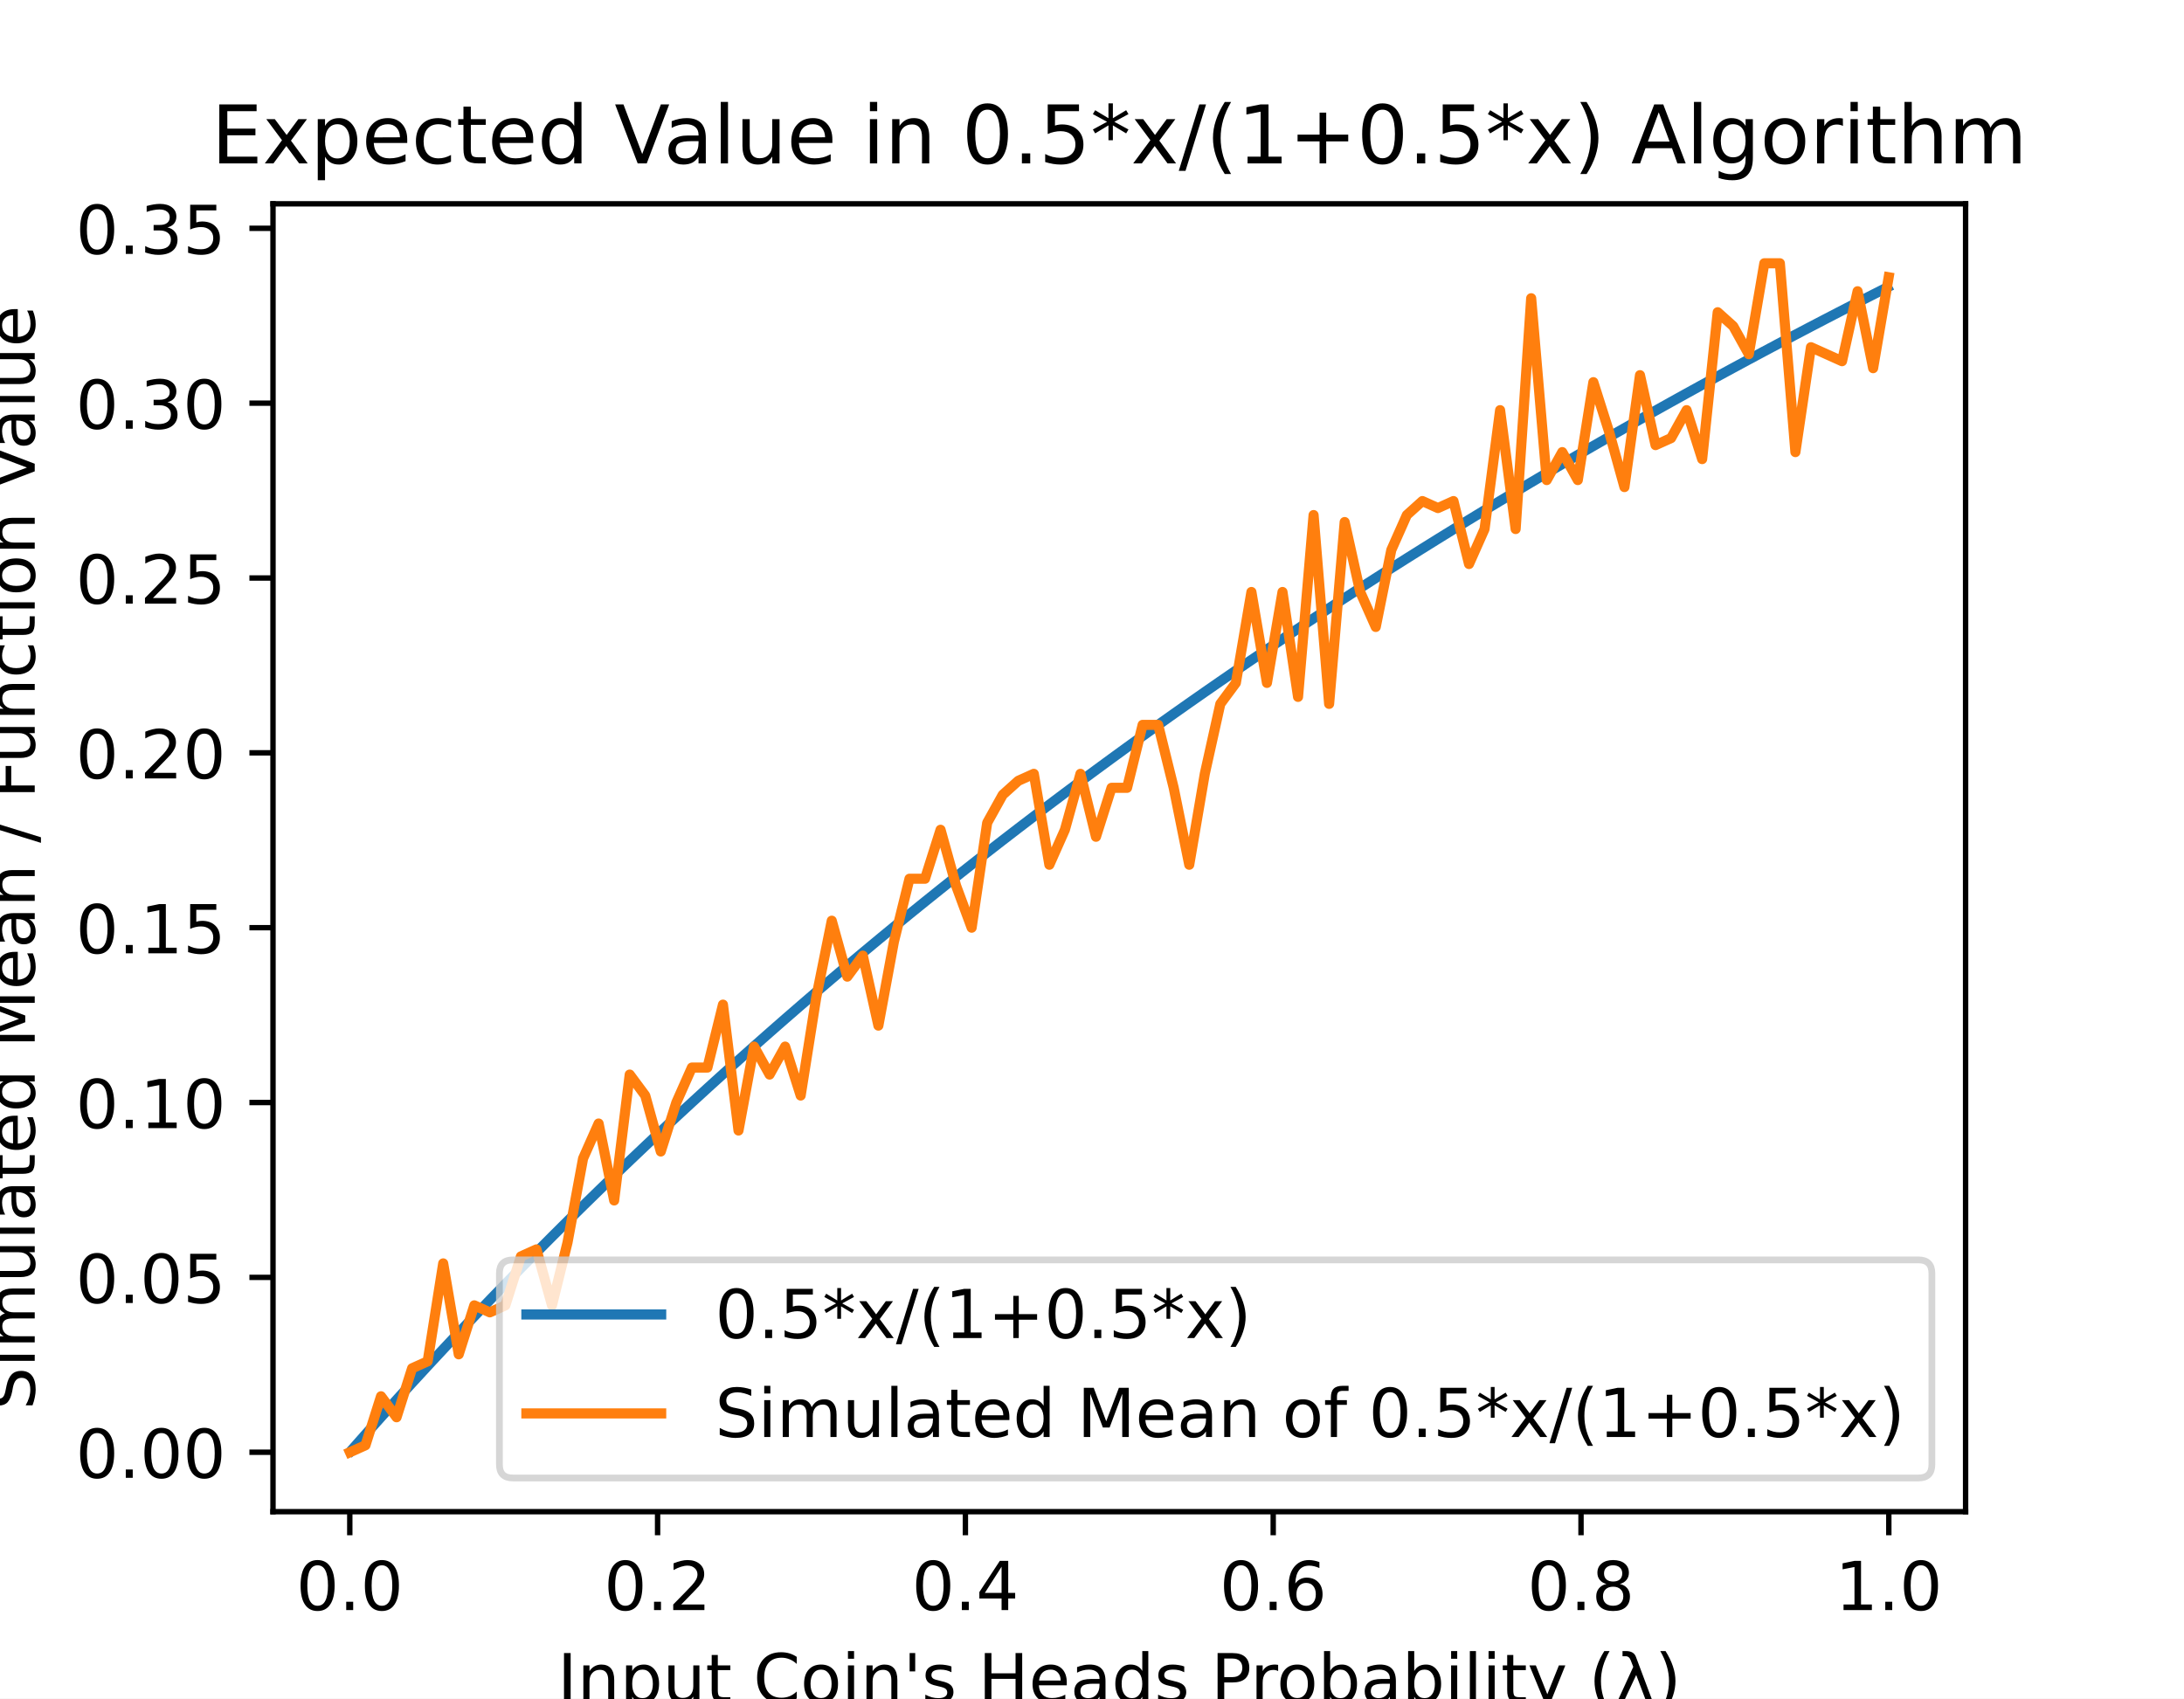
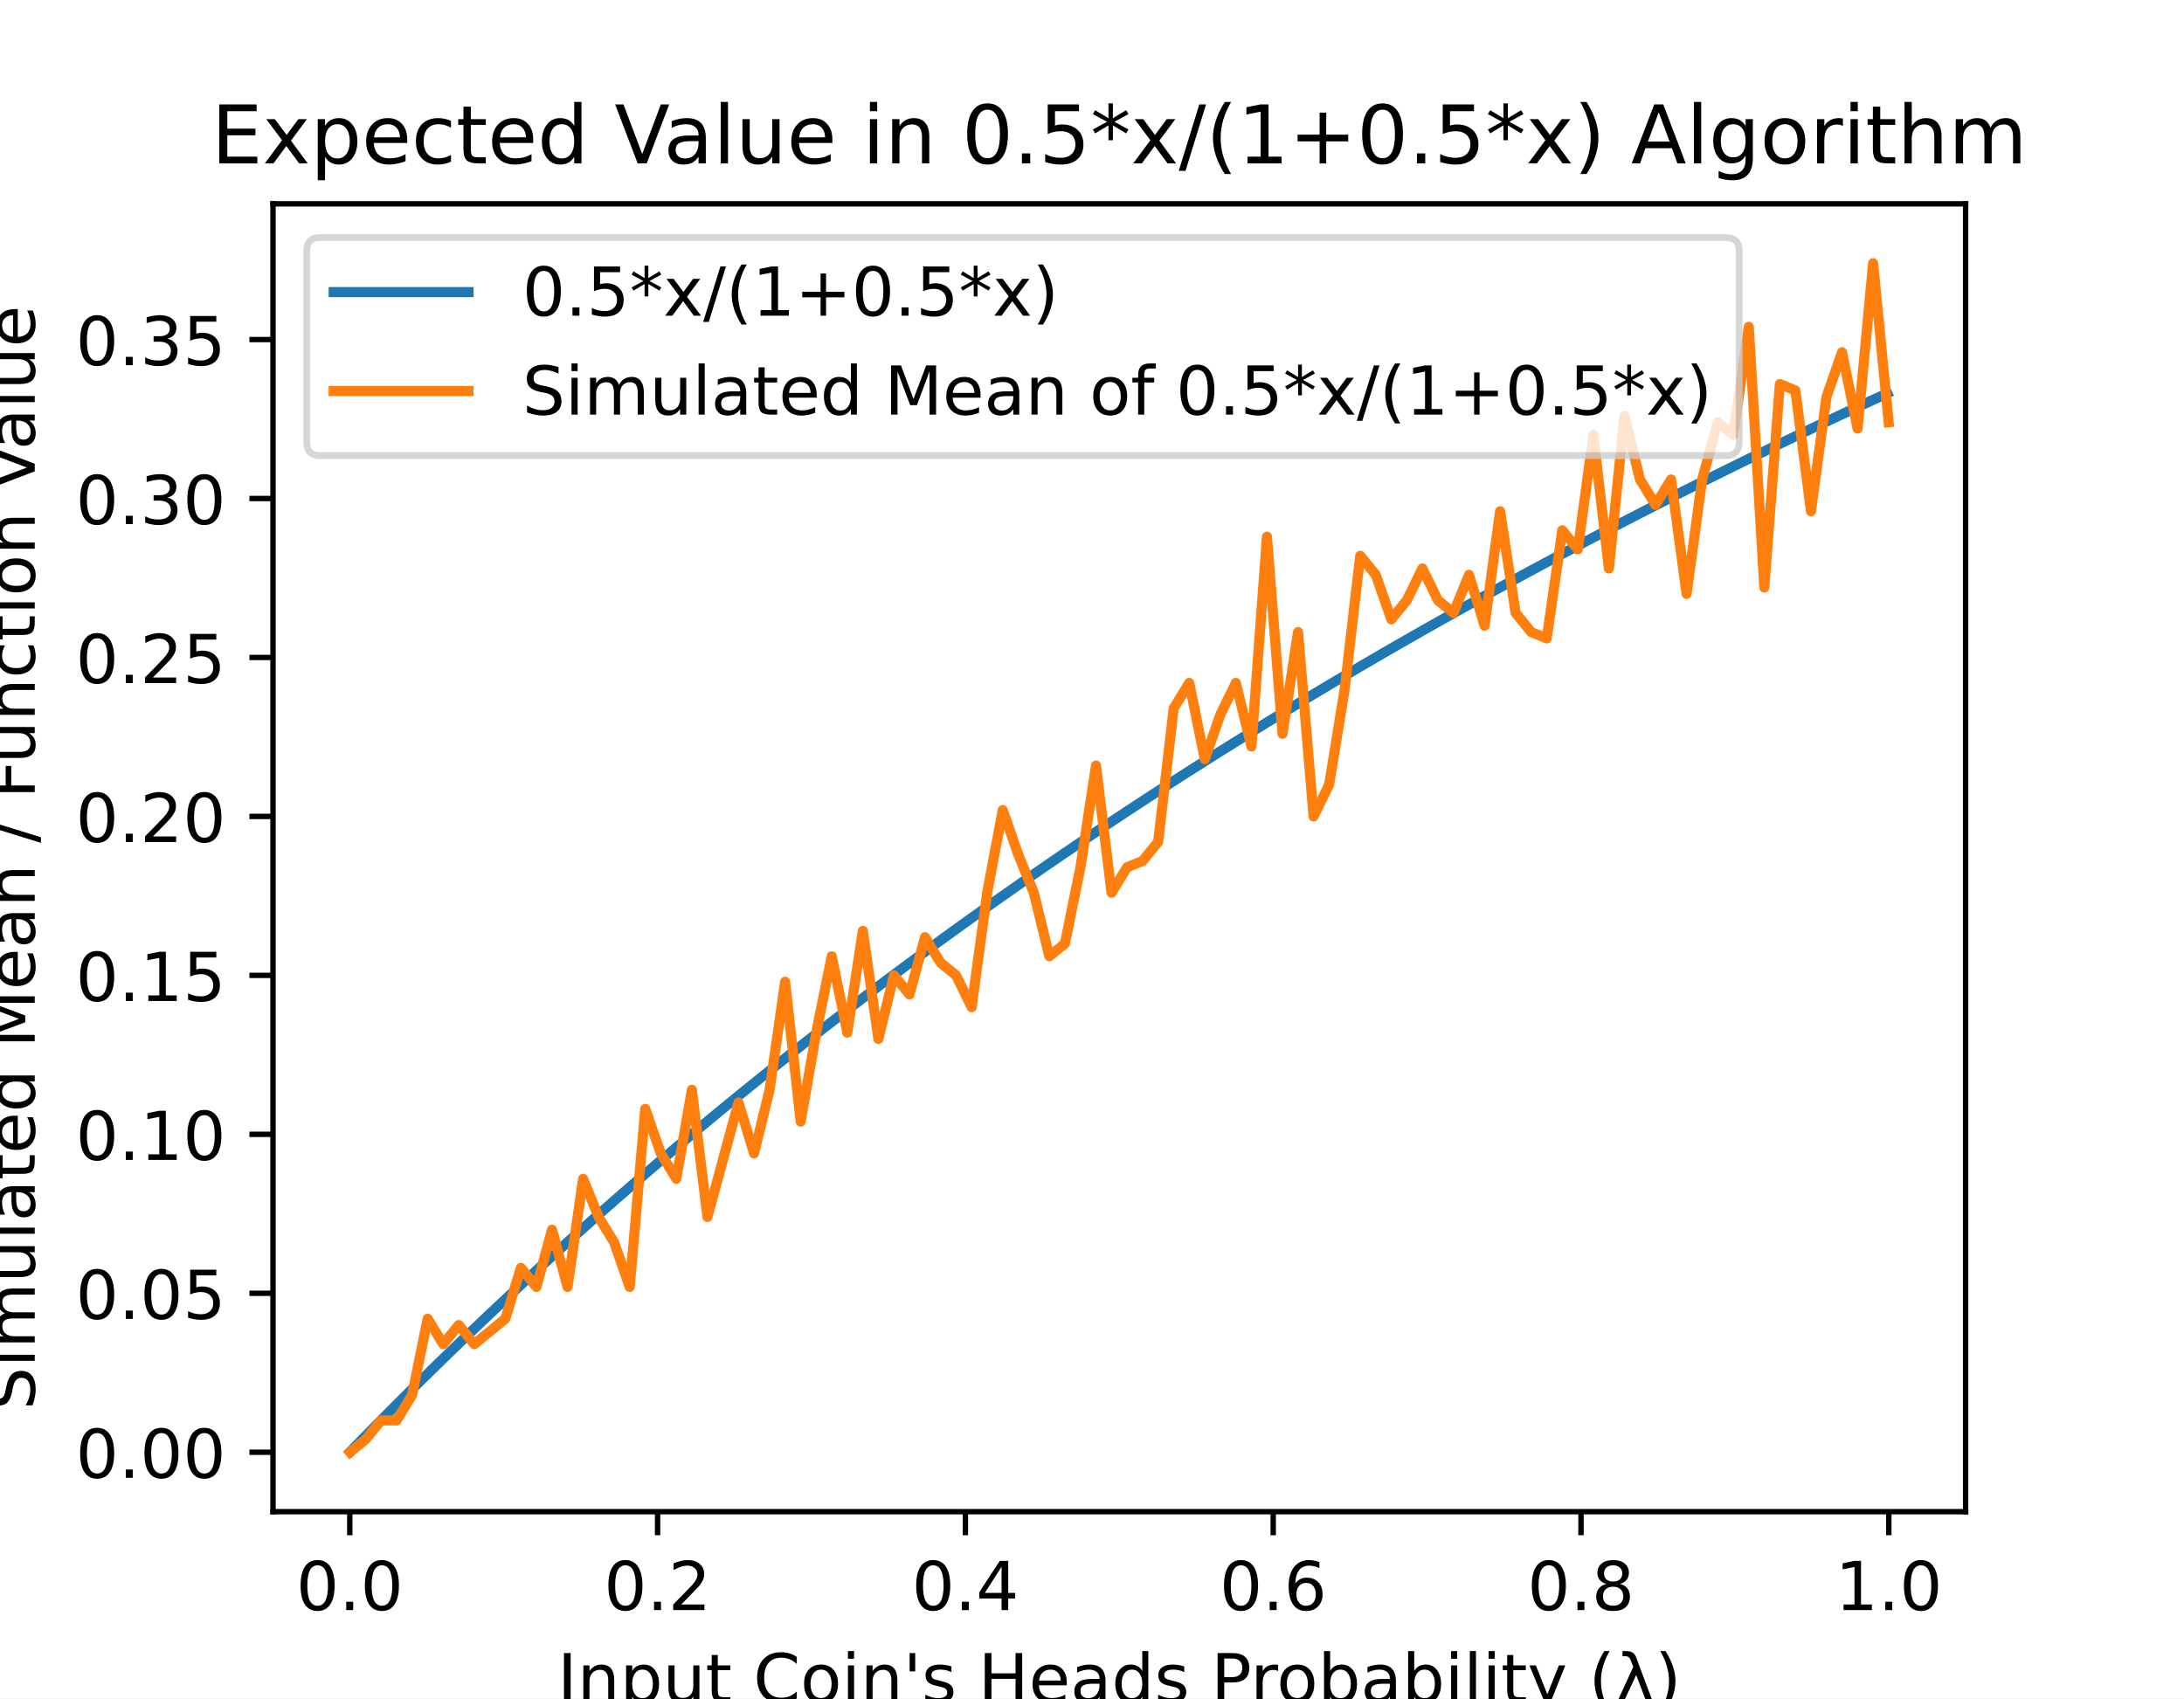
<svg xmlns="http://www.w3.org/2000/svg" xmlns:xlink="http://www.w3.org/1999/xlink" height="252pt" version="1.1" viewBox="0 0 324 252" width="324pt">
  <defs>
    <style type="text/css">
*{stroke-linecap:butt;stroke-linejoin:round;}
  </style>
  </defs>
  <g id="figure_1">
    <g id="patch_1">
      <path d="M 0 252  L 324 252  L 324 0  L 0 0  z " style="fill:#ffffff;" />
    </g>
    <g id="axes_1">
      <g id="patch_2">
        <path d="M 40.5 224.28  L 291.6 224.28  L 291.6 30.24  L 40.5 30.24  z " style="fill:#ffffff;" />
      </g>
      <g id="matplotlib.axis_1">
        <g id="xtick_1">
          <g id="line2d_1">
            <defs>
-               <path d="M 0 0  L 0 3.5  " id="m545fe7e2e3" style="stroke:#000000;stroke-width:0.8;" />
+               <path d="M 0 0  L 0 3.5  " id="mf86865f7fb" style="stroke:#000000;stroke-width:0.8;" />
            </defs>
            <g>
-               <use style="stroke:#000000;stroke-width:0.8;" x="51.891" xlink:href="#m545fe7e2e3" y="224.28" />
+               <use style="stroke:#000000;stroke-width:0.8;" x="51.891" xlink:href="#mf86865f7fb" y="224.28" />
            </g>
          </g>
          <g id="text_1">
            <text style="font-family:DejaVu Sans;font-size:10px;font-style:normal;font-weight:normal;text-anchor:middle;" transform="rotate(-0, 51.89081, 238.8784)" x="51.891" y="238.878">0.0</text>
          </g>
        </g>
        <g id="xtick_2">
          <g id="line2d_2">
            <g>
-               <use style="stroke:#000000;stroke-width:0.8;" x="97.554" xlink:href="#m545fe7e2e3" y="224.28" />
+               <use style="stroke:#000000;stroke-width:0.8;" x="97.554" xlink:href="#mf86865f7fb" y="224.28" />
            </g>
          </g>
          <g id="text_2">
            <text style="font-family:DejaVu Sans;font-size:10px;font-style:normal;font-weight:normal;text-anchor:middle;" transform="rotate(-0, 97.55448, 238.8784)" x="97.554" y="238.878">0.2</text>
          </g>
        </g>
        <g id="xtick_3">
          <g id="line2d_3">
            <g>
-               <use style="stroke:#000000;stroke-width:0.8;" x="143.218" xlink:href="#m545fe7e2e3" y="224.28" />
+               <use style="stroke:#000000;stroke-width:0.8;" x="143.218" xlink:href="#mf86865f7fb" y="224.28" />
            </g>
          </g>
          <g id="text_3">
            <text style="font-family:DejaVu Sans;font-size:10px;font-style:normal;font-weight:normal;text-anchor:middle;" transform="rotate(-0, 143.2182, 238.8784)" x="143.218" y="238.878">0.4</text>
          </g>
        </g>
        <g id="xtick_4">
          <g id="line2d_4">
            <g>
-               <use style="stroke:#000000;stroke-width:0.8;" x="188.882" xlink:href="#m545fe7e2e3" y="224.28" />
+               <use style="stroke:#000000;stroke-width:0.8;" x="188.882" xlink:href="#mf86865f7fb" y="224.28" />
            </g>
          </g>
          <g id="text_4">
            <text style="font-family:DejaVu Sans;font-size:10px;font-style:normal;font-weight:normal;text-anchor:middle;" transform="rotate(-0, 188.8818, 238.8784)" x="188.882" y="238.878">0.6</text>
          </g>
        </g>
        <g id="xtick_5">
          <g id="line2d_5">
            <g>
-               <use style="stroke:#000000;stroke-width:0.8;" x="234.546" xlink:href="#m545fe7e2e3" y="224.28" />
+               <use style="stroke:#000000;stroke-width:0.8;" x="234.546" xlink:href="#mf86865f7fb" y="224.28" />
            </g>
          </g>
          <g id="text_5">
            <text style="font-family:DejaVu Sans;font-size:10px;font-style:normal;font-weight:normal;text-anchor:middle;" transform="rotate(-0, 234.5455, 238.8784)" x="234.546" y="238.878">0.8</text>
          </g>
        </g>
        <g id="xtick_6">
          <g id="line2d_6">
            <g>
-               <use style="stroke:#000000;stroke-width:0.8;" x="280.209" xlink:href="#m545fe7e2e3" y="224.28" />
+               <use style="stroke:#000000;stroke-width:0.8;" x="280.209" xlink:href="#mf86865f7fb" y="224.28" />
            </g>
          </g>
          <g id="text_6">
            <text style="font-family:DejaVu Sans;font-size:10px;font-style:normal;font-weight:normal;text-anchor:middle;" transform="rotate(-0, 280.2092, 238.8784)" x="280.209" y="238.878">1.0</text>
          </g>
        </g>
        <g id="text_7">
          <text style="font-family:DejaVu Sans;font-size:10px;font-style:normal;font-weight:normal;text-anchor:middle;" transform="rotate(-0, 166.05, 252.5566)" x="166.05" y="252.557">Input Coin's Heads Probability (λ)</text>
        </g>
      </g>
      <g id="matplotlib.axis_2">
        <g id="ytick_1">
          <g id="line2d_7">
            <defs>
-               <path d="M 0 0  L -3.5 0  " id="mfa2e0b0c2d" style="stroke:#000000;stroke-width:0.8;" />
+               <path d="M 0 0  L -3.5 0  " id="m9b43ed2ed5" style="stroke:#000000;stroke-width:0.8;" />
            </defs>
            <g>
-               <use style="stroke:#000000;stroke-width:0.8;" x="40.5" xlink:href="#mfa2e0b0c2d" y="215.46" />
+               <use style="stroke:#000000;stroke-width:0.8;" x="40.5" xlink:href="#m9b43ed2ed5" y="215.46" />
            </g>
          </g>
          <g id="text_8">
            <text style="font-family:DejaVu Sans;font-size:10px;font-style:normal;font-weight:normal;text-anchor:end;" transform="rotate(-0, 33.5, 219.2592)" x="33.5" y="219.259">0.00</text>
          </g>
        </g>
        <g id="ytick_2">
          <g id="line2d_8">
            <g>
-               <use style="stroke:#000000;stroke-width:0.8;" x="40.5" xlink:href="#mfa2e0b0c2d" y="189.519" />
+               <use style="stroke:#000000;stroke-width:0.8;" x="40.5" xlink:href="#m9b43ed2ed5" y="191.877" />
            </g>
          </g>
          <g id="text_9">
-             <text style="font-family:DejaVu Sans;font-size:10px;font-style:normal;font-weight:normal;text-anchor:end;" transform="rotate(-0, 33.5, 193.318)" x="33.5" y="193.318">0.05</text>
+             <text style="font-family:DejaVu Sans;font-size:10px;font-style:normal;font-weight:normal;text-anchor:end;" transform="rotate(-0, 33.5, 195.6763)" x="33.5" y="195.676">0.05</text>
          </g>
        </g>
        <g id="ytick_3">
          <g id="line2d_9">
            <g>
-               <use style="stroke:#000000;stroke-width:0.8;" x="40.5" xlink:href="#mfa2e0b0c2d" y="163.578" />
+               <use style="stroke:#000000;stroke-width:0.8;" x="40.5" xlink:href="#m9b43ed2ed5" y="168.294" />
            </g>
          </g>
          <g id="text_10">
-             <text style="font-family:DejaVu Sans;font-size:10px;font-style:normal;font-weight:normal;text-anchor:end;" transform="rotate(-0, 33.5, 167.3769)" x="33.5" y="167.377">0.10</text>
+             <text style="font-family:DejaVu Sans;font-size:10px;font-style:normal;font-weight:normal;text-anchor:end;" transform="rotate(-0, 33.5, 172.0934)" x="33.5" y="172.093">0.10</text>
          </g>
        </g>
        <g id="ytick_4">
          <g id="line2d_10">
            <g>
-               <use style="stroke:#000000;stroke-width:0.8;" x="40.5" xlink:href="#mfa2e0b0c2d" y="137.636" />
+               <use style="stroke:#000000;stroke-width:0.8;" x="40.5" xlink:href="#m9b43ed2ed5" y="144.711" />
            </g>
          </g>
          <g id="text_11">
-             <text style="font-family:DejaVu Sans;font-size:10px;font-style:normal;font-weight:normal;text-anchor:end;" transform="rotate(-0, 33.5, 141.4357)" x="33.5" y="141.436">0.15</text>
+             <text style="font-family:DejaVu Sans;font-size:10px;font-style:normal;font-weight:normal;text-anchor:end;" transform="rotate(-0, 33.5, 148.5106)" x="33.5" y="148.511">0.15</text>
          </g>
        </g>
        <g id="ytick_5">
          <g id="line2d_11">
            <g>
-               <use style="stroke:#000000;stroke-width:0.8;" x="40.5" xlink:href="#mfa2e0b0c2d" y="111.695" />
+               <use style="stroke:#000000;stroke-width:0.8;" x="40.5" xlink:href="#m9b43ed2ed5" y="121.128" />
            </g>
          </g>
          <g id="text_12">
-             <text style="font-family:DejaVu Sans;font-size:10px;font-style:normal;font-weight:normal;text-anchor:end;" transform="rotate(-0, 33.5, 115.4945)" x="33.5" y="115.495">0.20</text>
+             <text style="font-family:DejaVu Sans;font-size:10px;font-style:normal;font-weight:normal;text-anchor:end;" transform="rotate(-0, 33.5, 124.9277)" x="33.5" y="124.928">0.20</text>
          </g>
        </g>
        <g id="ytick_6">
          <g id="line2d_12">
            <g>
-               <use style="stroke:#000000;stroke-width:0.8;" x="40.5" xlink:href="#mfa2e0b0c2d" y="85.754" />
+               <use style="stroke:#000000;stroke-width:0.8;" x="40.5" xlink:href="#m9b43ed2ed5" y="97.546" />
            </g>
          </g>
          <g id="text_13">
-             <text style="font-family:DejaVu Sans;font-size:10px;font-style:normal;font-weight:normal;text-anchor:end;" transform="rotate(-0, 33.5, 89.55334)" x="33.5" y="89.553">0.25</text>
+             <text style="font-family:DejaVu Sans;font-size:10px;font-style:normal;font-weight:normal;text-anchor:end;" transform="rotate(-0, 33.5, 101.3448)" x="33.5" y="101.345">0.25</text>
          </g>
        </g>
        <g id="ytick_7">
          <g id="line2d_13">
            <g>
-               <use style="stroke:#000000;stroke-width:0.8;" x="40.5" xlink:href="#mfa2e0b0c2d" y="59.813" />
+               <use style="stroke:#000000;stroke-width:0.8;" x="40.5" xlink:href="#m9b43ed2ed5" y="73.963" />
            </g>
          </g>
          <g id="text_14">
-             <text style="font-family:DejaVu Sans;font-size:10px;font-style:normal;font-weight:normal;text-anchor:end;" transform="rotate(-0, 33.5, 63.61216)" x="33.5" y="63.612">0.30</text>
+             <text style="font-family:DejaVu Sans;font-size:10px;font-style:normal;font-weight:normal;text-anchor:end;" transform="rotate(-0, 33.5, 77.76189)" x="33.5" y="77.762">0.30</text>
          </g>
        </g>
        <g id="ytick_8">
          <g id="line2d_14">
            <g>
-               <use style="stroke:#000000;stroke-width:0.8;" x="40.5" xlink:href="#mfa2e0b0c2d" y="33.872" />
+               <use style="stroke:#000000;stroke-width:0.8;" x="40.5" xlink:href="#m9b43ed2ed5" y="50.38" />
            </g>
          </g>
          <g id="text_15">
-             <text style="font-family:DejaVu Sans;font-size:10px;font-style:normal;font-weight:normal;text-anchor:end;" transform="rotate(-0, 33.5, 37.67098)" x="33.5" y="37.671">0.35</text>
+             <text style="font-family:DejaVu Sans;font-size:10px;font-style:normal;font-weight:normal;text-anchor:end;" transform="rotate(-0, 33.5, 54.179)" x="33.5" y="54.179">0.35</text>
          </g>
        </g>
        <g id="text_16">
          <text style="font-family:DejaVu Sans;font-size:10px;font-style:normal;font-weight:normal;text-anchor:middle;" transform="rotate(-90, 5.154687, 127.26)" x="5.155" y="127.26">Simulated Mean / Function Value</text>
        </g>
      </g>
      <g id="line2d_15">
-         <path clip-path="url(#pa2da61f705)" d="M 52.119 215.201  L 54.421 212.601  L 56.722 210.028  L 59.024 207.48  L 61.326 204.957  L 63.627 202.459  L 65.929 199.986  L 68.231 197.536  L 70.532 195.111  L 72.834 192.708  L 75.135 190.329  L 77.437 187.972  L 79.739 185.638  L 82.04 183.326  L 84.342 181.036  L 86.644 178.767  L 88.945 176.519  L 91.247 174.292  L 93.549 172.086  L 95.85 169.9  L 98.152 167.734  L 100.453 165.588  L 102.755 163.461  L 105.057 161.353  L 107.358 159.265  L 109.66 157.195  L 111.962 155.143  L 114.263 153.11  L 116.565 151.095  L 118.867 149.097  L 121.168 147.117  L 123.47 145.154  L 125.771 143.208  L 128.073 141.279  L 130.375 139.366  L 132.676 137.47  L 134.978 135.59  L 137.28 133.726  L 139.581 131.878  L 141.883 130.046  L 144.184 128.228  L 146.486 126.426  L 148.788 124.639  L 151.089 122.867  L 153.391 121.109  L 155.693 119.366  L 157.994 117.637  L 160.296 115.922  L 162.598 114.221  L 164.899 112.534  L 167.201 110.86  L 169.502 109.2  L 171.804 107.553  L 174.106 105.919  L 176.407 104.298  L 178.709 102.69  L 181.011 101.094  L 183.312 99.511  L 185.614 97.941  L 187.916 96.382  L 190.217 94.836  L 192.519 93.301  L 194.82 91.779  L 197.122 90.267  L 199.424 88.768  L 201.725 87.28  L 204.027 85.803  L 206.329 84.337  L 208.63 82.882  L 210.932 81.438  L 213.233 80.005  L 215.535 78.583  L 217.837 77.17  L 220.138 75.769  L 222.44 74.378  L 224.742 72.996  L 227.043 71.625  L 229.345 70.264  L 231.647 68.913  L 233.948 67.571  L 236.25 66.239  L 238.551 64.917  L 240.853 63.604  L 243.155 62.3  L 245.456 61.006  L 247.758 59.721  L 250.06 58.444  L 252.361 57.177  L 254.663 55.919  L 256.965 54.669  L 259.266 53.428  L 261.568 52.196  L 263.869 50.972  L 266.171 49.756  L 268.473 48.549  L 270.774 47.35  L 273.076 46.159  L 275.378 44.976  L 277.679 43.801  L 279.981 42.634  " style="fill:none;stroke:#1f77b4;stroke-linecap:square;stroke-width:1.5;" />
+         <path clip-path="url(#p36ed1196c9)" d="M 52.119 215.224  L 54.421 212.861  L 56.722 210.522  L 59.024 208.205  L 61.326 205.912  L 63.627 203.641  L 65.929 201.393  L 68.231 199.166  L 70.532 196.961  L 72.834 194.777  L 75.135 192.614  L 77.437 190.471  L 79.739 188.349  L 82.04 186.247  L 84.342 184.165  L 86.644 182.103  L 88.945 180.059  L 91.247 178.035  L 93.549 176.029  L 95.85 174.042  L 98.152 172.073  L 100.453 170.122  L 102.755 168.188  L 105.057 166.272  L 107.358 164.373  L 109.66 162.492  L 111.962 160.627  L 114.263 158.778  L 116.565 156.946  L 118.867 155.13  L 121.168 153.33  L 123.47 151.545  L 125.771 149.776  L 128.073 148.023  L 130.375 146.284  L 132.676 144.56  L 134.978 142.851  L 137.28 141.157  L 139.581 139.477  L 141.883 137.811  L 144.184 136.158  L 146.486 134.52  L 148.788 132.896  L 151.089 131.284  L 153.391 129.687  L 155.693 128.102  L 157.994 126.53  L 160.296 124.971  L 162.598 123.425  L 164.899 121.891  L 167.201 120.369  L 169.502 118.86  L 171.804 117.363  L 174.106 115.877  L 176.407 114.404  L 178.709 112.942  L 181.011 111.491  L 183.312 110.052  L 185.614 108.624  L 187.916 107.207  L 190.217 105.802  L 192.519 104.407  L 194.82 103.022  L 197.122 101.649  L 199.424 100.285  L 201.725 98.932  L 204.027 97.59  L 206.329 96.257  L 208.63 94.935  L 210.932 93.622  L 213.233 92.319  L 215.535 91.026  L 217.837 89.742  L 220.138 88.468  L 222.44 87.203  L 224.742 85.948  L 227.043 84.701  L 229.345 83.464  L 231.647 82.235  L 233.948 81.016  L 236.25 79.805  L 238.551 78.603  L 240.853 77.409  L 243.155 76.224  L 245.456 75.047  L 247.758 73.879  L 250.06 72.719  L 252.361 71.567  L 254.663 70.422  L 256.965 69.286  L 259.266 68.158  L 261.568 67.038  L 263.869 65.925  L 266.171 64.82  L 268.473 63.722  L 270.774 62.632  L 273.076 61.55  L 275.378 60.475  L 277.679 59.406  L 279.981 58.346  " style="fill:none;stroke:#1f77b4;stroke-linecap:square;stroke-width:1.5;" />
      </g>
      <g id="line2d_16">
-         <path clip-path="url(#pa2da61f705)" d="M 51.914 215.46  L 54.219 214.422  L 56.525 207.159  L 58.831 210.272  L 61.137 203.008  L 63.443 201.971  L 65.748 187.444  L 68.054 200.933  L 70.36 193.669  L 72.666 194.707  L 74.971 193.669  L 77.277 186.406  L 79.583 185.368  L 81.889 193.669  L 84.195 184.331  L 86.5 171.879  L 88.806 166.691  L 91.112 178.105  L 93.418 159.427  L 95.724 162.54  L 98.029 170.841  L 100.335 163.578  L 102.641 158.389  L 104.947 158.389  L 107.252 149.051  L 109.558 167.728  L 111.864 155.276  L 114.17 159.427  L 116.476 155.276  L 118.781 162.54  L 121.087 148.013  L 123.393 136.599  L 125.699 144.9  L 128.005 141.787  L 130.31 152.164  L 132.616 139.712  L 134.922 130.373  L 137.228 130.373  L 139.533 123.109  L 141.839 131.411  L 144.145 137.636  L 146.451 122.072  L 148.757 117.921  L 151.062 115.846  L 153.368 114.808  L 155.674 128.298  L 157.98 123.109  L 160.286 114.808  L 162.591 124.147  L 164.897 116.884  L 167.203 116.884  L 169.509 107.545  L 171.814 107.545  L 174.12 116.884  L 176.426 128.298  L 178.732 114.808  L 181.038 104.432  L 183.343 101.319  L 185.649 87.829  L 187.955 101.319  L 190.261 87.829  L 192.567 103.394  L 194.872 76.415  L 197.178 104.432  L 199.484 77.453  L 201.79 87.829  L 204.095 93.018  L 206.401 81.604  L 208.707 76.415  L 211.013 74.34  L 213.319 75.378  L 215.624 74.34  L 217.93 83.679  L 220.236 78.491  L 222.542 60.851  L 224.848 78.491  L 227.153 44.248  L 229.459 71.227  L 231.765 67.076  L 234.071 71.227  L 236.376 56.7  L 238.682 63.964  L 240.988 72.265  L 243.294 55.662  L 245.6 66.039  L 247.905 65.001  L 250.211 60.851  L 252.517 68.114  L 254.823 46.324  L 257.129 48.399  L 259.434 52.549  L 261.74 39.06  L 264.046 39.06  L 266.352 67.076  L 268.657 51.512  L 270.963 52.549  L 273.269 53.587  L 275.575 43.211  L 277.881 54.625  L 280.186 41.135  " style="fill:none;stroke:#ff7f0e;stroke-linecap:square;stroke-width:1.5;" />
+         <path clip-path="url(#p36ed1196c9)" d="M 51.914 215.46  L 54.219 213.573  L 56.525 210.743  L 58.831 210.743  L 61.137 206.97  L 63.443 195.65  L 65.748 199.424  L 68.054 196.594  L 70.36 199.424  L 72.666 197.537  L 74.971 195.65  L 77.277 188.104  L 79.583 190.934  L 81.889 182.444  L 84.195 190.934  L 86.5 174.897  L 88.806 180.557  L 91.112 184.331  L 93.418 190.934  L 95.724 164.521  L 98.029 171.124  L 100.335 174.897  L 102.641 161.691  L 104.947 180.557  L 107.252 172.067  L 109.558 163.578  L 111.864 171.124  L 114.17 161.691  L 116.476 145.655  L 118.781 166.408  L 121.087 153.201  L 123.393 141.881  L 125.699 153.201  L 128.005 138.108  L 130.31 154.144  L 132.616 144.711  L 134.922 147.541  L 137.228 139.051  L 139.533 142.825  L 141.839 144.711  L 144.145 149.428  L 146.451 132.448  L 148.757 120.185  L 151.062 126.788  L 153.368 132.448  L 155.674 141.881  L 157.98 139.995  L 160.286 128.675  L 162.591 113.582  L 164.897 132.448  L 167.203 128.675  L 169.509 127.732  L 171.814 124.902  L 174.12 105.092  L 176.426 101.319  L 178.732 112.639  L 181.038 106.035  L 183.343 101.319  L 185.649 110.752  L 187.955 79.623  L 190.261 108.865  L 192.567 93.772  L 194.872 121.128  L 197.178 116.412  L 199.484 102.262  L 201.79 82.453  L 204.095 85.282  L 206.401 91.886  L 208.707 89.056  L 211.013 84.339  L 213.319 89.056  L 215.624 90.942  L 217.93 85.282  L 220.236 92.829  L 222.542 75.849  L 224.848 90.942  L 227.153 93.772  L 229.459 94.716  L 231.765 78.679  L 234.071 81.509  L 236.376 64.53  L 238.682 84.339  L 240.988 61.7  L 243.294 71.133  L 245.6 74.906  L 247.905 71.133  L 250.211 88.112  L 252.517 71.133  L 254.823 62.643  L 257.129 64.53  L 259.434 48.493  L 261.74 87.169  L 264.046 56.983  L 266.352 57.926  L 268.657 75.849  L 270.963 58.87  L 273.269 52.266  L 275.575 63.586  L 277.881 39.06  L 280.186 62.643  " style="fill:none;stroke:#ff7f0e;stroke-linecap:square;stroke-width:1.5;" />
      </g>
      <g id="patch_3">
        <path d="M 40.5 224.28  L 40.5 30.24  " style="fill:none;stroke:#000000;stroke-linecap:square;stroke-linejoin:miter;stroke-width:0.8;" />
      </g>
      <g id="patch_4">
        <path d="M 291.6 224.28  L 291.6 30.24  " style="fill:none;stroke:#000000;stroke-linecap:square;stroke-linejoin:miter;stroke-width:0.8;" />
      </g>
      <g id="patch_5">
        <path d="M 40.5 224.28  L 291.6 224.28  " style="fill:none;stroke:#000000;stroke-linecap:square;stroke-linejoin:miter;stroke-width:0.8;" />
      </g>
      <g id="patch_6">
        <path d="M 40.5 30.24  L 291.6 30.24  " style="fill:none;stroke:#000000;stroke-linecap:square;stroke-linejoin:miter;stroke-width:0.8;" />
      </g>
      <g id="text_17">
        <text style="font-family:DejaVu Sans;font-size:12px;font-style:normal;font-weight:normal;text-anchor:middle;" transform="rotate(-0, 166.05, 24.24)" x="166.05" y="24.24">Expected Value in 0.5*x/(1+0.5*x) Algorithm</text>
      </g>
      <g id="legend_1">
        <g id="patch_7">
-           <path d="M 76.089 219.28  L 284.6 219.28  Q 286.6 219.28 286.6 217.28  L 286.6 188.924  Q 286.6 186.924 284.6 186.924  L 76.089 186.924  Q 74.089 186.924 74.089 188.924  L 74.089 217.28  Q 74.089 219.28 76.089 219.28  z " style="fill:#ffffff;opacity:0.8;stroke:#cccccc;stroke-linejoin:miter;" />
+           <path d="M 47.5 67.596  L 256.011 67.596  Q 258.011 67.596 258.011 65.596  L 258.011 37.24  Q 258.011 35.24 256.011 35.24  L 47.5 35.24  Q 45.5 35.24 45.5 37.24  L 45.5 65.596  Q 45.5 67.596 47.5 67.596  z " style="fill:#ffffff;opacity:0.8;stroke:#cccccc;stroke-linejoin:miter;" />
        </g>
        <g id="line2d_17">
-           <path d="M 78.089 195.022  L 98.089 195.022  " style="fill:none;stroke:#1f77b4;stroke-linecap:square;stroke-width:1.5;" />
+           <path d="M 49.5 43.338  L 69.5 43.338  " style="fill:none;stroke:#1f77b4;stroke-linecap:square;stroke-width:1.5;" />
        </g>
        <g id="line2d_18" />
        <g id="text_18">
-           <text style="font-family:DejaVu Sans;font-size:10px;font-style:normal;font-weight:normal;text-anchor:start;" transform="rotate(-0, 106.0891, 198.5222)" x="106.089" y="198.522">0.5*x/(1+0.5*x)</text>
+           <text style="font-family:DejaVu Sans;font-size:10px;font-style:normal;font-weight:normal;text-anchor:start;" transform="rotate(-0, 77.5, 46.83844)" x="77.5" y="46.838">0.5*x/(1+0.5*x)</text>
        </g>
        <g id="line2d_19">
-           <path d="M 78.089 209.7  L 98.089 209.7  " style="fill:none;stroke:#ff7f0e;stroke-linecap:square;stroke-width:1.5;" />
+           <path d="M 49.5 58.017  L 69.5 58.017  " style="fill:none;stroke:#ff7f0e;stroke-linecap:square;stroke-width:1.5;" />
        </g>
        <g id="line2d_20" />
        <g id="text_19">
-           <text style="font-family:DejaVu Sans;font-size:10px;font-style:normal;font-weight:normal;text-anchor:start;" transform="rotate(-0, 106.0891, 213.2003)" x="106.089" y="213.2">Simulated Mean of 0.5*x/(1+0.5*x)</text>
+           <text style="font-family:DejaVu Sans;font-size:10px;font-style:normal;font-weight:normal;text-anchor:start;" transform="rotate(-0, 77.5, 61.51656)" x="77.5" y="61.517">Simulated Mean of 0.5*x/(1+0.5*x)</text>
        </g>
      </g>
    </g>
  </g>
  <defs>
-     <clipPath id="pa2da61f705">
+     <clipPath id="p36ed1196c9">
      <rect height="194.04" width="251.1" x="40.5" y="30.24" />
    </clipPath>
  </defs>
</svg>
